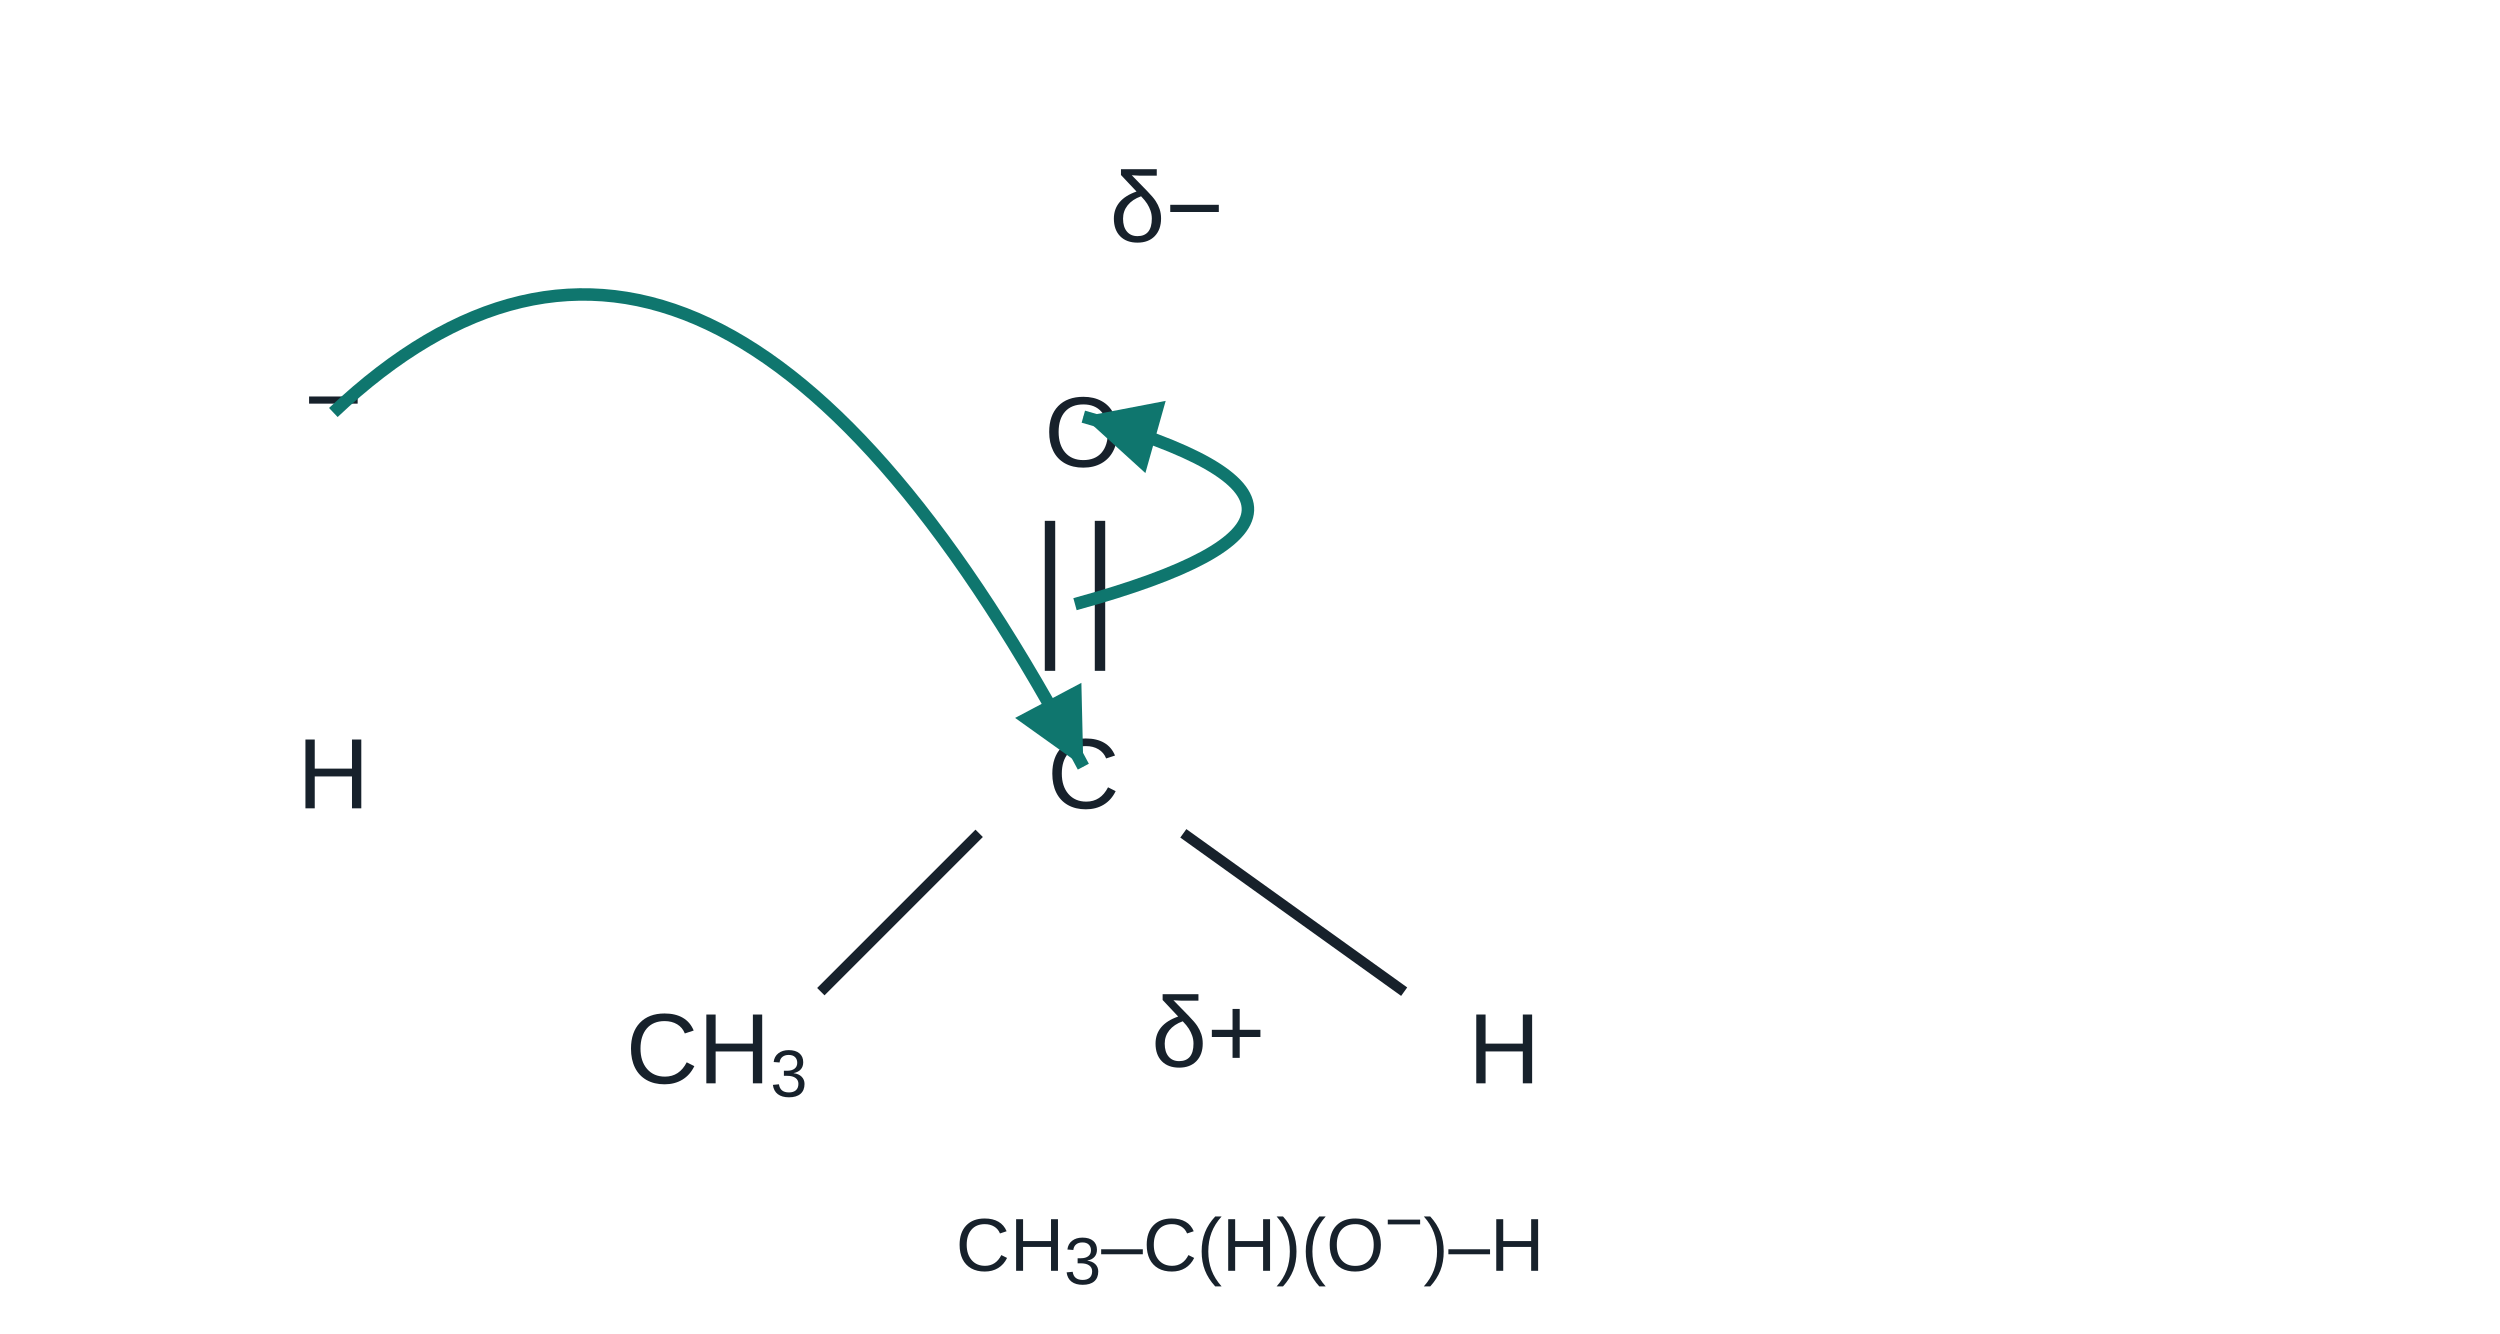
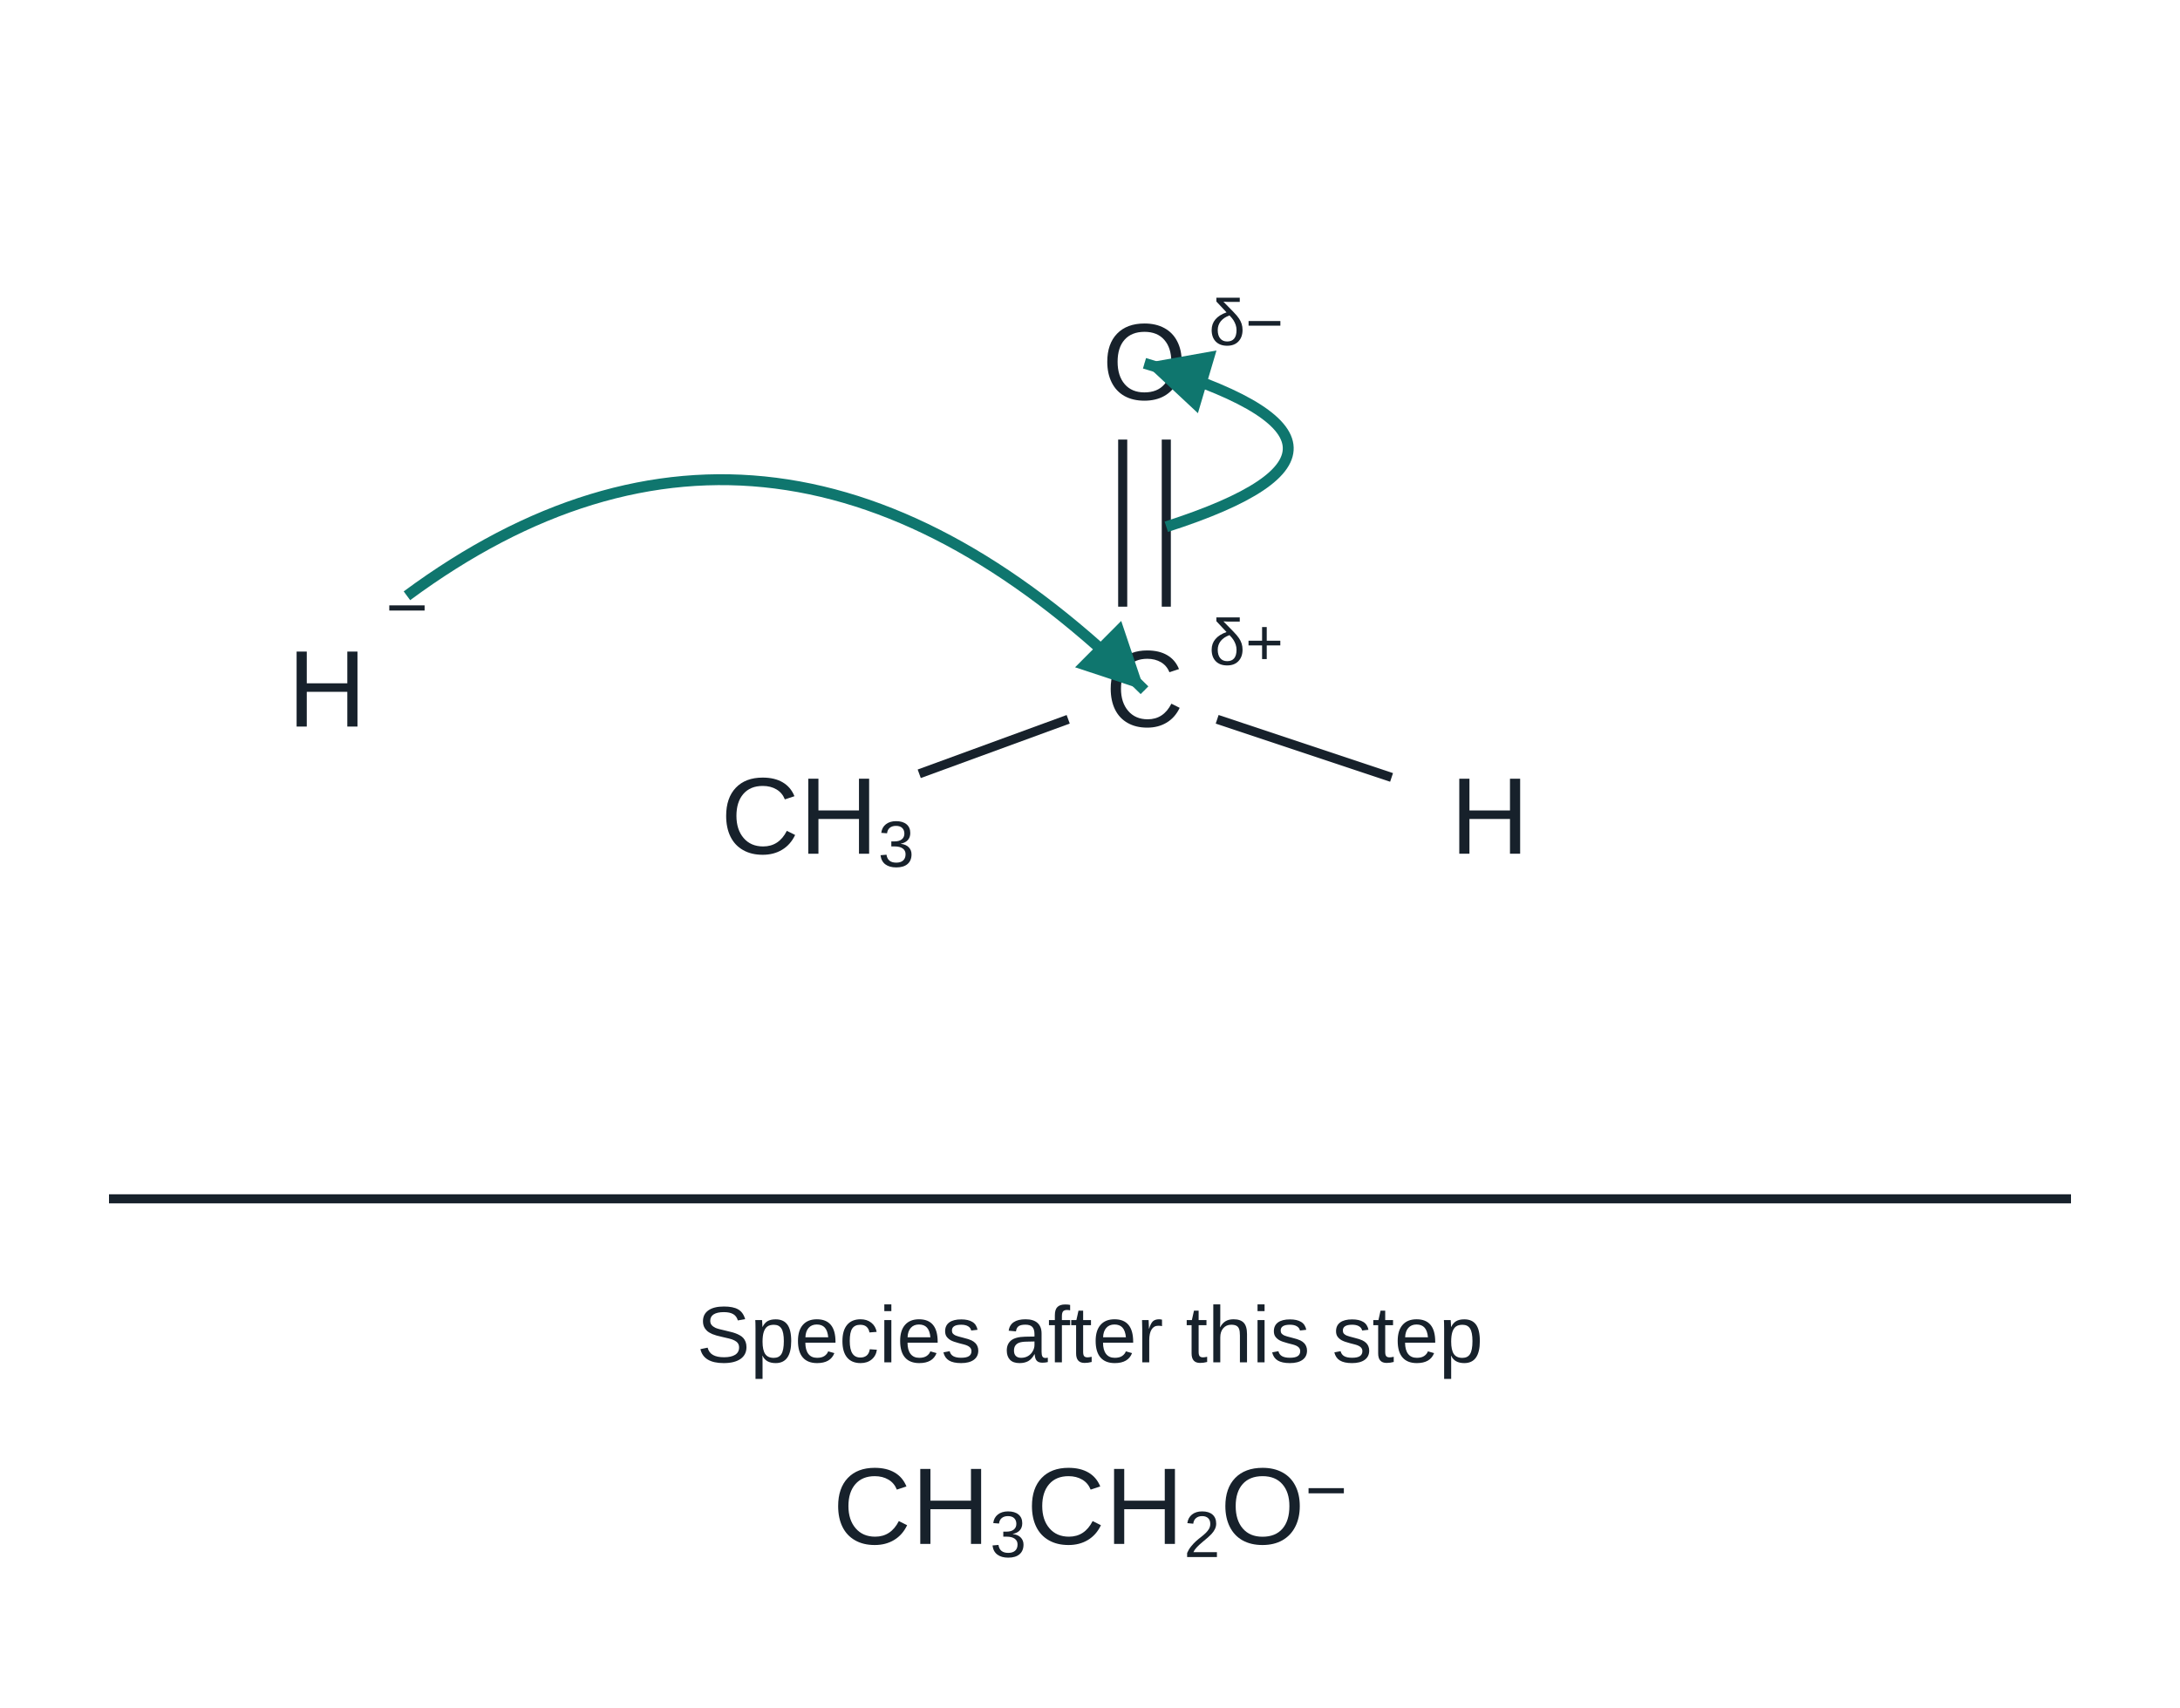
- <svg xmlns="http://www.w3.org/2000/svg" viewBox="0 0 600 320" role="img" aria-labelledby="title desc">
+ <svg xmlns="http://www.w3.org/2000/svg" viewBox="0 0 600 470" role="img" aria-labelledby="title desc">
  <defs>
-     <marker id="arrowhead" markerWidth="8" markerHeight="8" refX="6" refY="3" orient="auto" markerUnits="strokeWidth">
+     <marker id="arrowhead" markerWidth="8" markerHeight="8" refX="6" refY="3" orient="auto">
      <path d="M0,0 L6,3 L0,6 Z" fill="#0f766e" />
    </marker>
  </defs>
-   <style>text{font:24px Arial,sans-serif;fill:#17212b}line,path.bond{stroke:#17212b;stroke-width:2.5;fill:none}.small{font-size:18px}.curly{stroke:#0f766e;stroke-width:3;fill:none;marker-end:url(#arrowhead)}</style>
-   <text x="80" y="194" text-anchor="middle" class="">H</text>
-   <text x="80" y="104" text-anchor="middle" class="">−</text>
-   <text x="260" y="112" text-anchor="middle" class="">O</text>
-   <text x="280" y="58" text-anchor="middle" class="">δ−</text>
-   <line x1="252" y1="125" x2="252" y2="161" />
-   <line x1="264" y1="125" x2="264" y2="161" />
-   <text x="260" y="194" text-anchor="middle" class="">C</text>
-   <text x="290" y="256" text-anchor="middle" class="">δ+</text>
-   <line x1="235" y1="200" x2="197" y2="238" />
-   <line x1="284" y1="200" x2="337" y2="238" />
-   <text x="172" y="260" text-anchor="middle" class="">CH<tspan baseline-shift="sub" font-size="16px">3</tspan>
+   <style>text{font-family:Arial,sans-serif;fill:#17212b}line{stroke:#17212b;stroke-width:2.5}circle{fill:#17212b}.curly{stroke:#0f766e;stroke-width:3;fill:none;marker-end:url(#arrowhead)}</style>
+   <text x="315" y="200" text-anchor="middle" style="font-size:30px">C</text>
+   <text x="315" y="110" text-anchor="middle" style="font-size:30px">O</text>
+   <line x1="309" y1="121" x2="309" y2="167" />
+   <line x1="321" y1="121" x2="321" y2="167" />
+   <text x="343" y="183" text-anchor="middle" style="font-size:18px">δ+</text>
+   <text x="343" y="95" text-anchor="middle" style="font-size:18px">δ−</text>
+   <text x="225" y="235" text-anchor="middle" style="font-size:30px">CH<tspan baseline-shift="sub" font-size="18px">3</tspan>
  </text>
-   <text x="361" y="260" text-anchor="middle" class="">H</text>
-   <path class="curly" d="M80,99 Q170.0,14 260,184" />
-   <path class="curly" d="M258,145 Q340,122.5 260,100" />
-   <text x="300" y="305" text-anchor="middle" class="small">CH<tspan baseline-shift="sub" font-size="16px">3</tspan>–C(H)(O<tspan baseline-shift="super" font-size="16px">−</tspan>)–H</text>
+   <line x1="253" y1="213" x2="294" y2="198" />
+   <text x="410" y="235" text-anchor="middle" style="font-size:30px">H</text>
+   <line x1="335" y1="198" x2="383" y2="214" />
+   <text x="90" y="200" text-anchor="middle" style="font-size:30px">H</text>
+   <text x="112" y="174" text-anchor="middle" style="font-size:20px">−</text>
+   <path class="curly" d="M112,164 Q213.5,89 315,190" />
+   <path class="curly" d="M321,145 Q391,122.5 315,100" />
+   <line x1="30" y1="330" x2="570" y2="330" />
+   <text x="300" y="375" text-anchor="middle" style="font-size:22px">Species after this step</text>
+   <text x="300" y="425" text-anchor="middle" style="font-size:30px">CH<tspan baseline-shift="sub" font-size="18px">3</tspan>CH<tspan baseline-shift="sub" font-size="18px">2</tspan>O<tspan baseline-shift="super" font-size="20px">−</tspan>
+   </text>
</svg>
